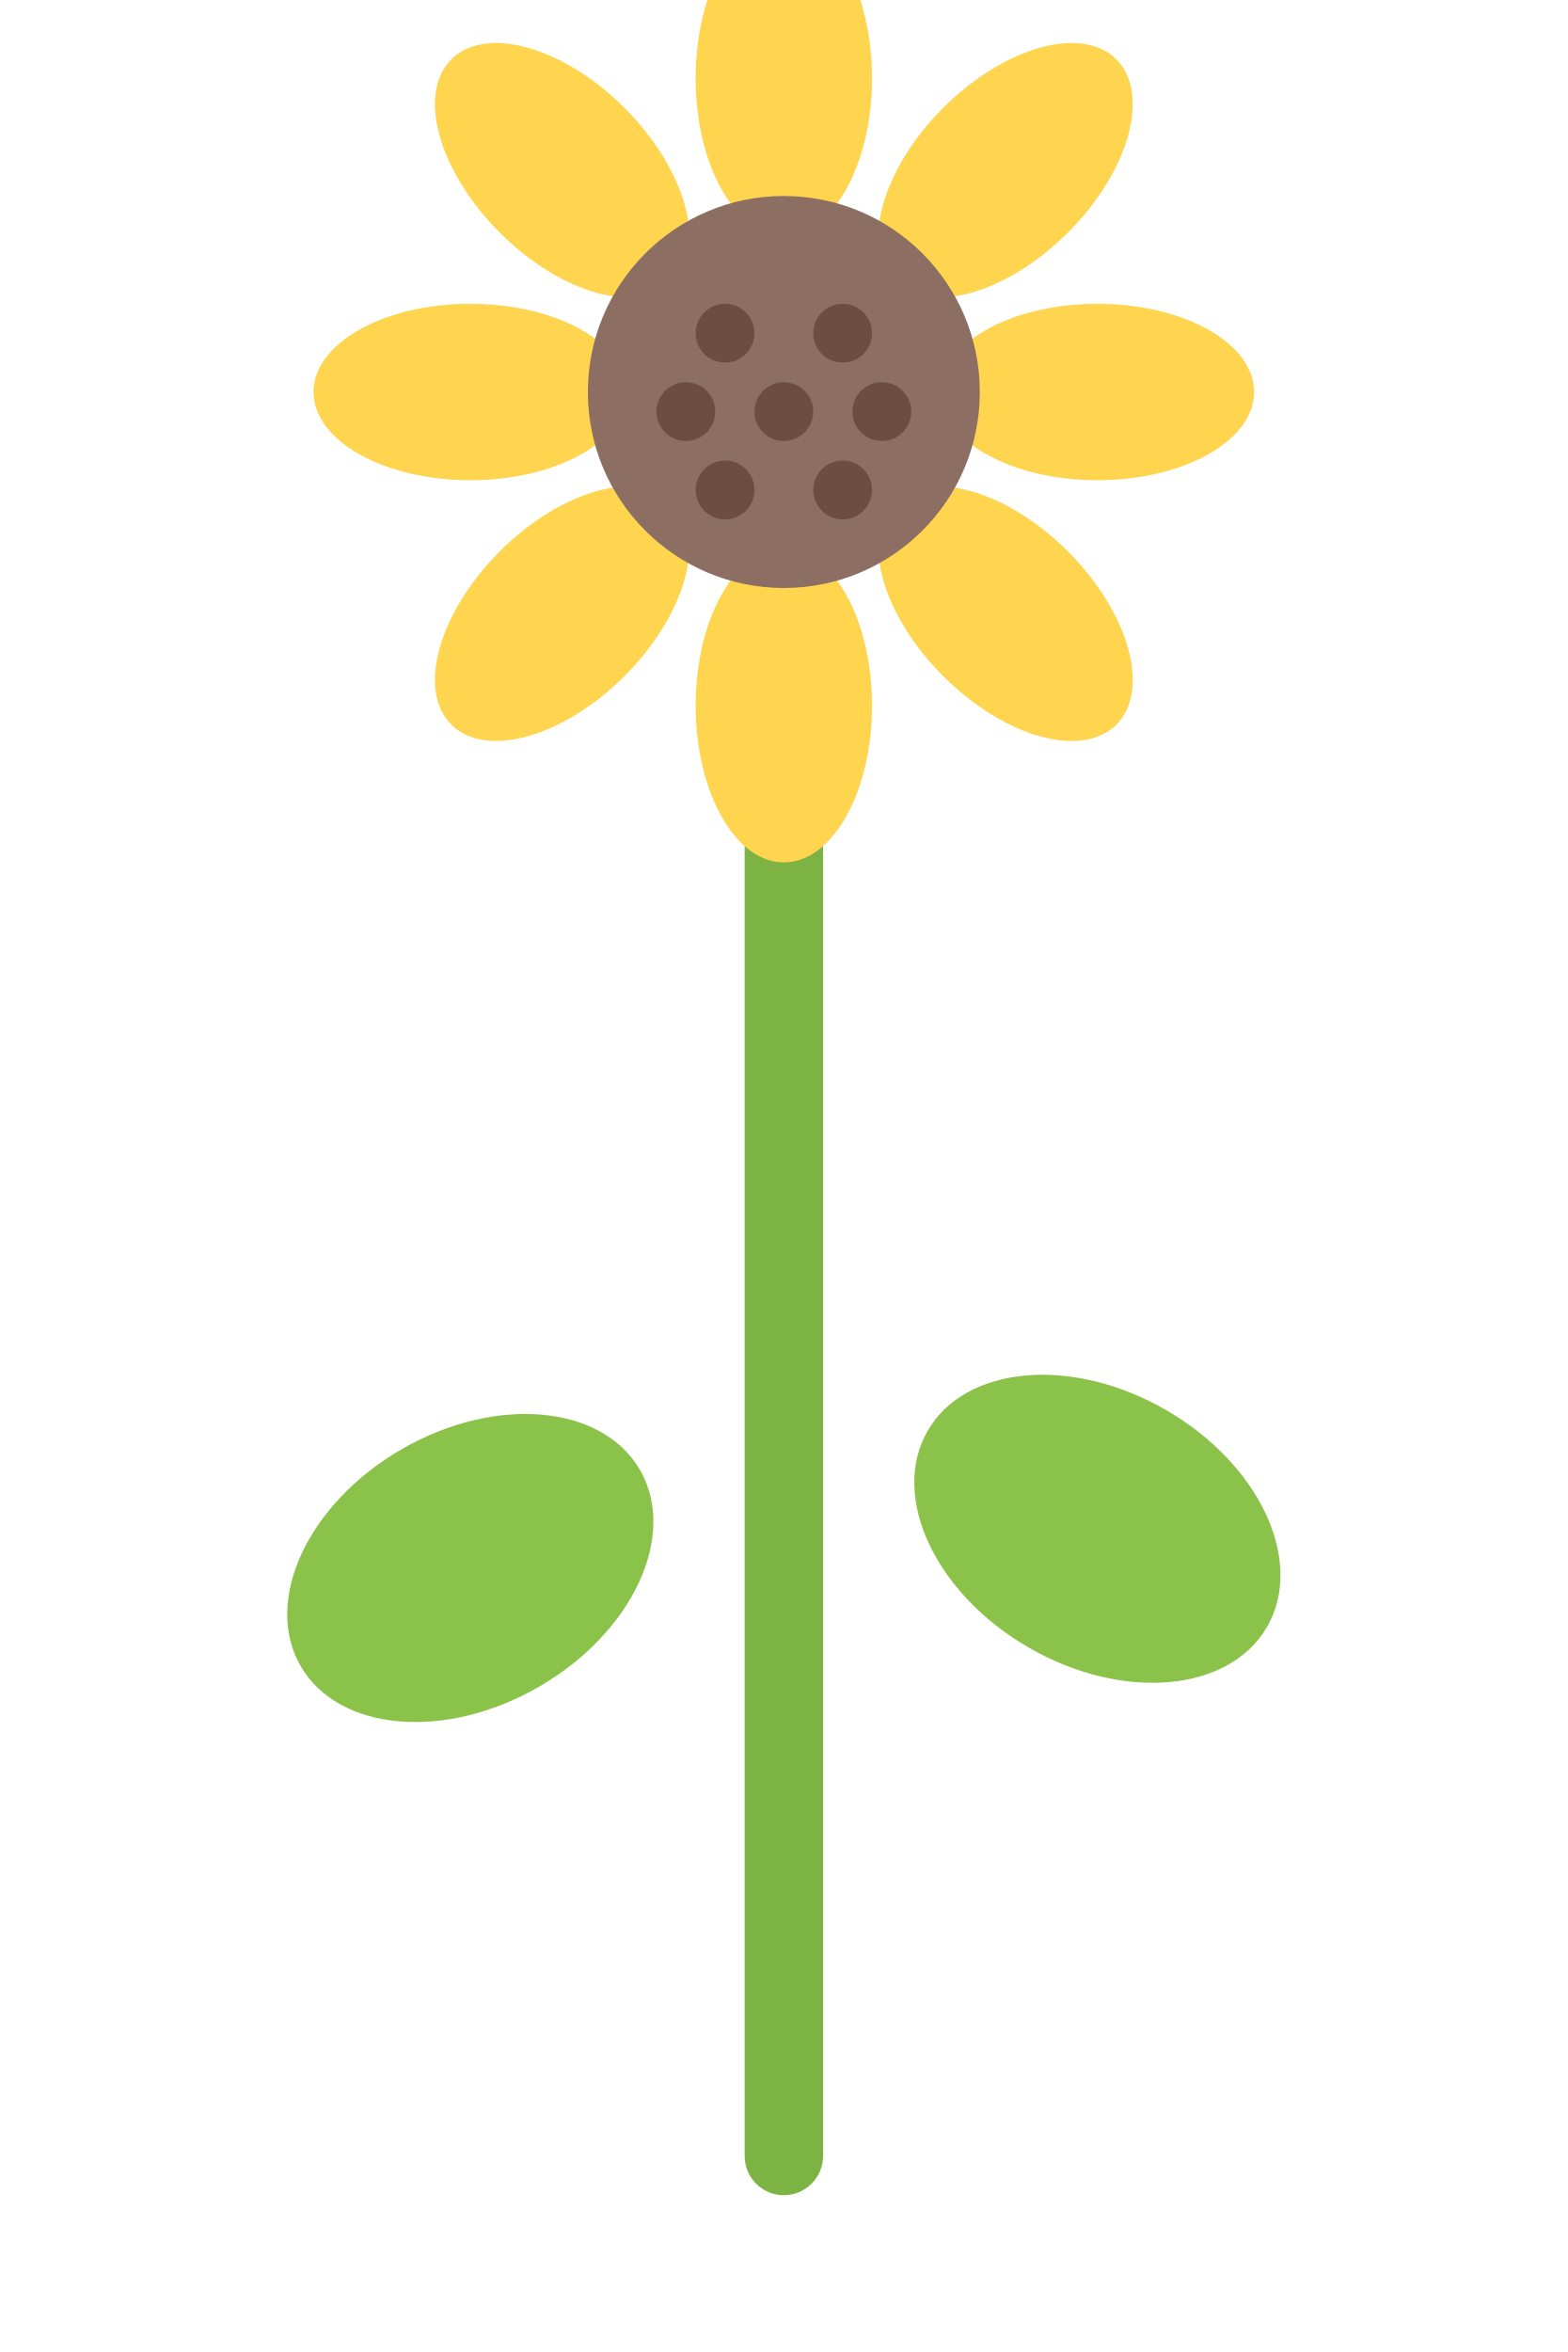
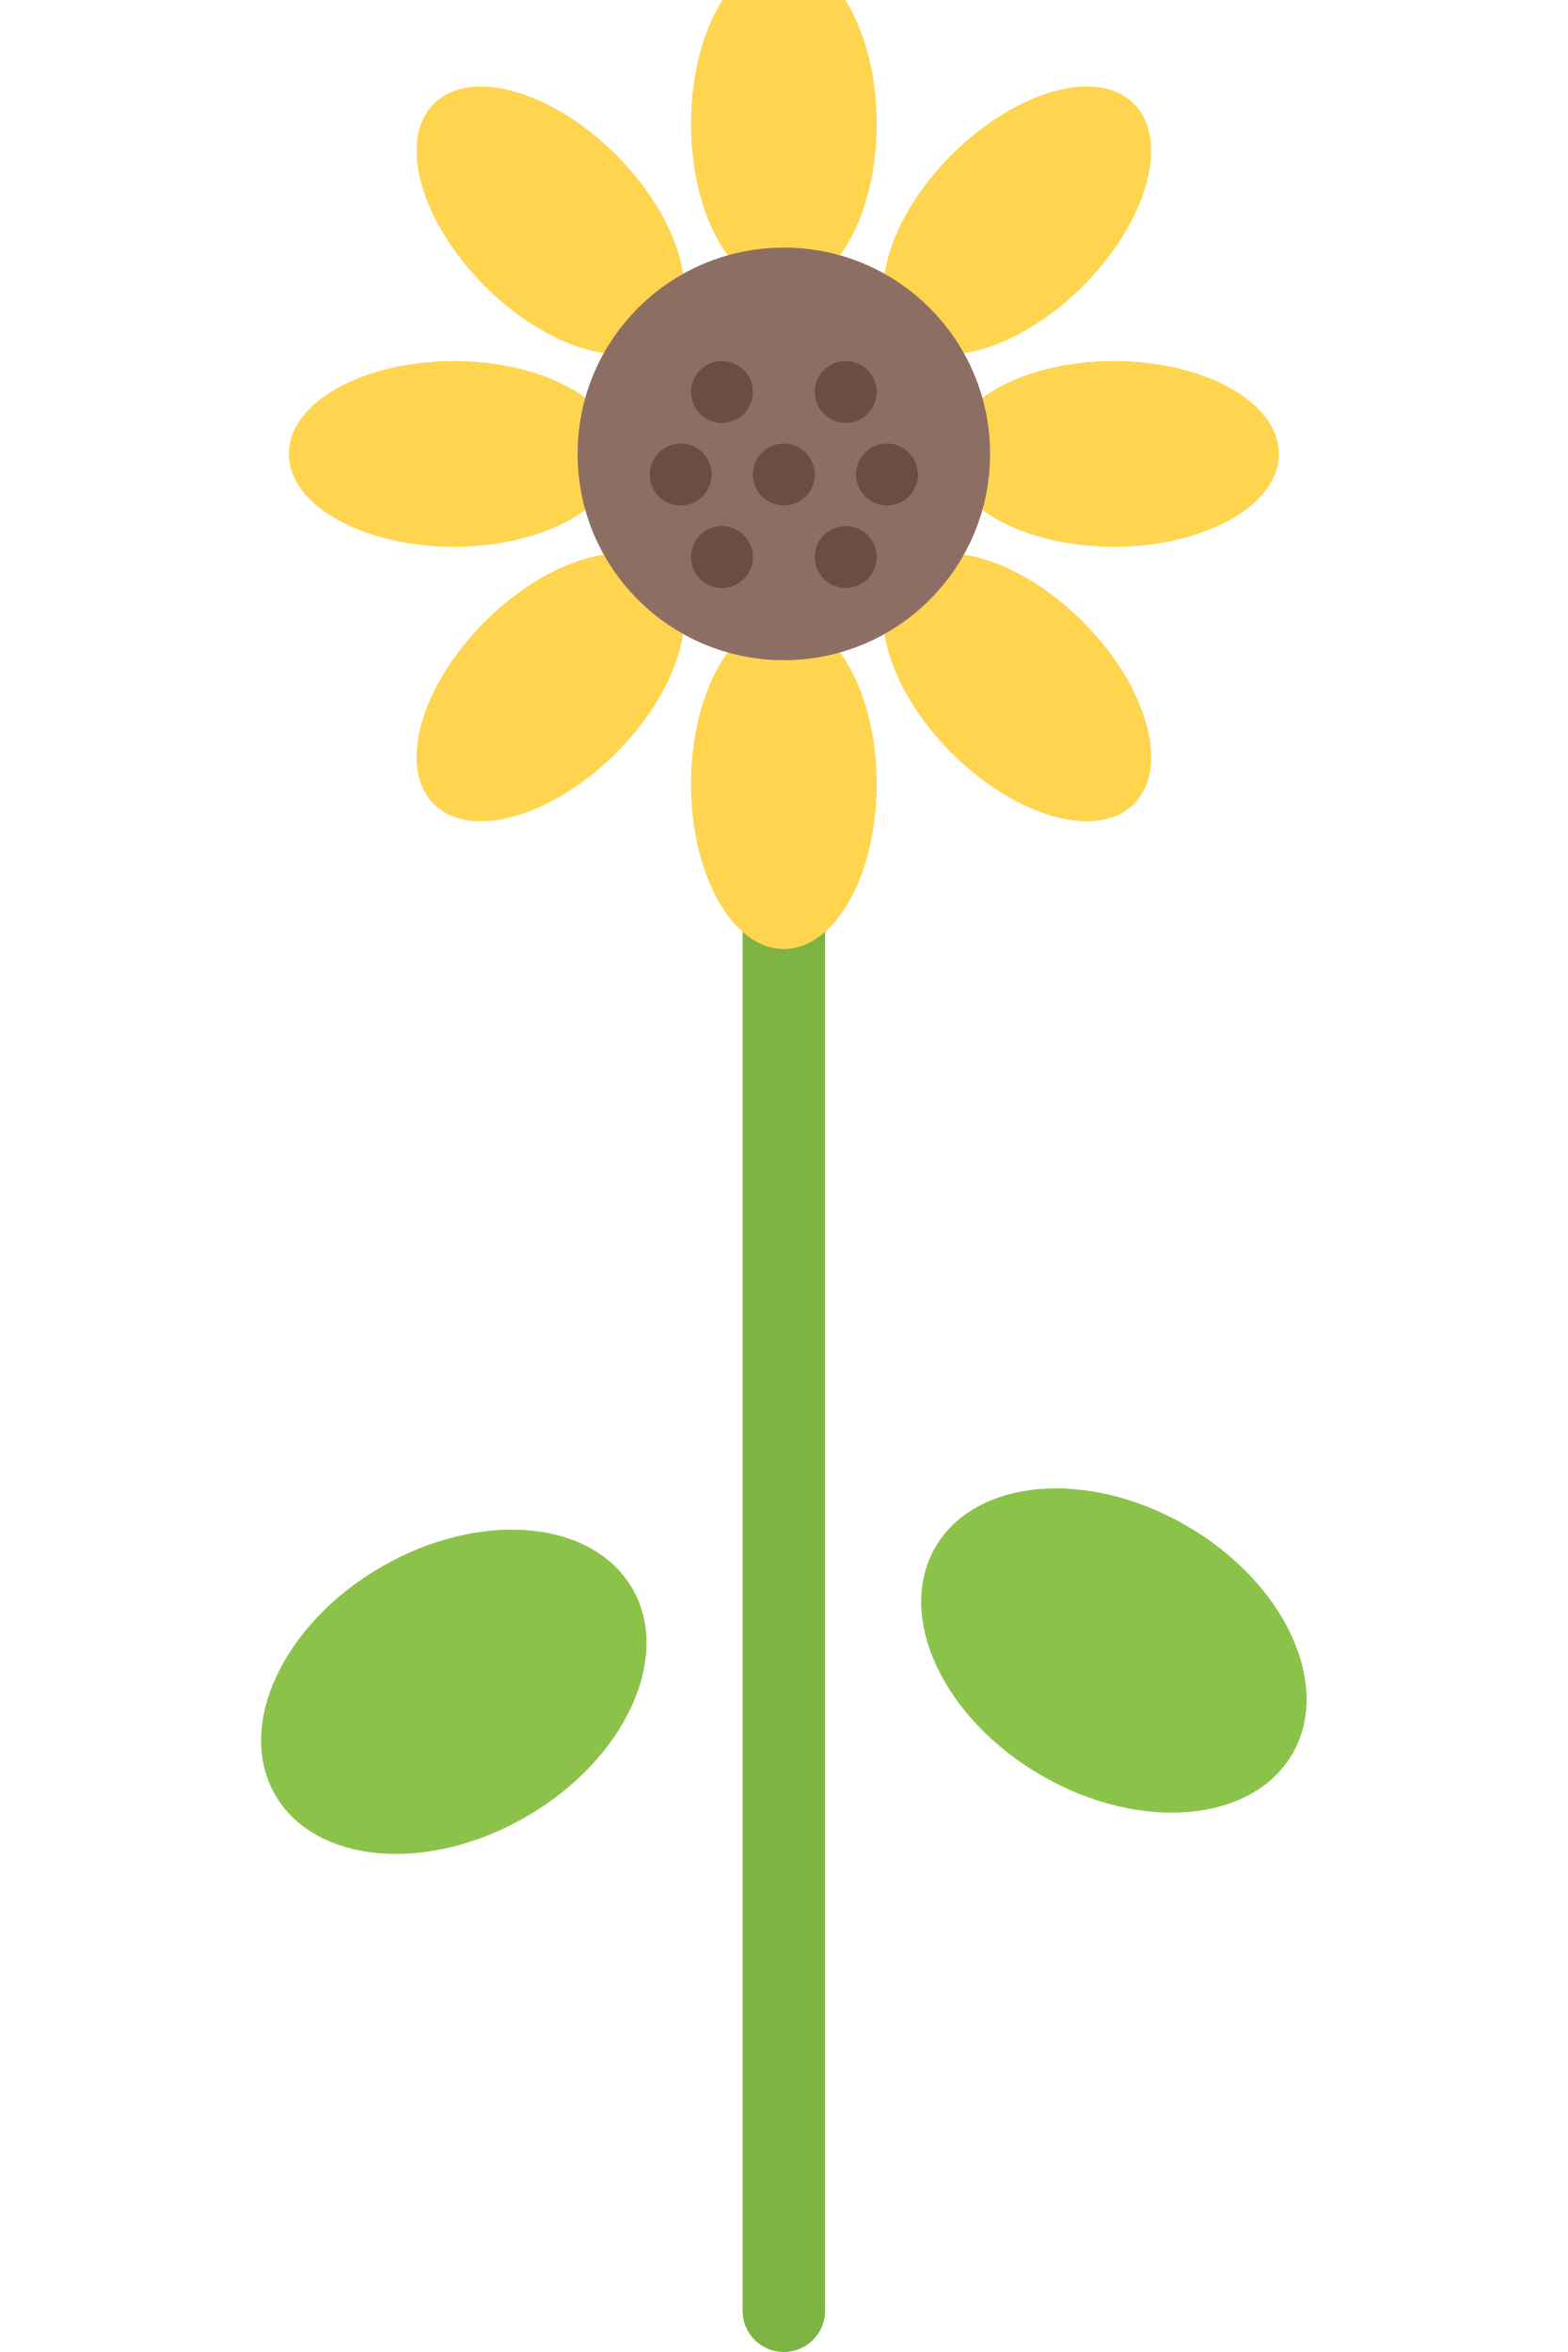
- <svg xmlns="http://www.w3.org/2000/svg" width="80" height="120" viewBox="0 0 80 120" fill="none">
+ <svg xmlns="http://www.w3.org/2000/svg" width="80" height="120" viewBox="16 -2 48 114" fill="none">
  <rect x="38" y="20" width="4" height="92" fill="#7CB342" rx="2" />
  <ellipse cx="24" cy="80" rx="10" ry="7" fill="#8BC34A" transform="rotate(-30 24 80)" />
  <ellipse cx="56" cy="78" rx="10" ry="7" fill="#8BC34A" transform="rotate(30 56 78)" />
  <ellipse cx="56" cy="20" rx="8" ry="4.5" fill="#FFD54F" transform="rotate(0 56 20)" />
  <ellipse cx="51.314" cy="31.314" rx="8" ry="4.5" fill="#FFD54F" transform="rotate(45 51.3137 31.3137)" />
  <ellipse cx="40" cy="36" rx="8" ry="4.5" fill="#FFD54F" transform="rotate(90 40 36)" />
  <ellipse cx="28.686" cy="31.314" rx="8" ry="4.5" fill="#FFD54F" transform="rotate(135 28.6863 31.3137)" />
  <ellipse cx="24" cy="20" rx="8" ry="4.5" fill="#FFD54F" transform="rotate(180 24 20)" />
  <ellipse cx="28.686" cy="8.686" rx="8" ry="4.5" fill="#FFD54F" transform="rotate(225 28.6863 8.6863)" />
  <ellipse cx="40" cy="4" rx="8" ry="4.5" fill="#FFD54F" transform="rotate(270 40 4)" />
  <ellipse cx="51.314" cy="8.686" rx="8" ry="4.5" fill="#FFD54F" transform="rotate(315 51.3137 8.6863)" />
  <circle cx="40" cy="20" r="10" fill="#8D6E63" />
  <circle cx="37" cy="17" r="1.5" fill="#6D4C41" />
  <circle cx="43" cy="17" r="1.5" fill="#6D4C41" />
  <circle cx="35" cy="21" r="1.5" fill="#6D4C41" />
  <circle cx="40" cy="21" r="1.5" fill="#6D4C41" />
  <circle cx="45" cy="21" r="1.5" fill="#6D4C41" />
  <circle cx="37" cy="25" r="1.5" fill="#6D4C41" />
  <circle cx="43" cy="25" r="1.5" fill="#6D4C41" />
</svg>
